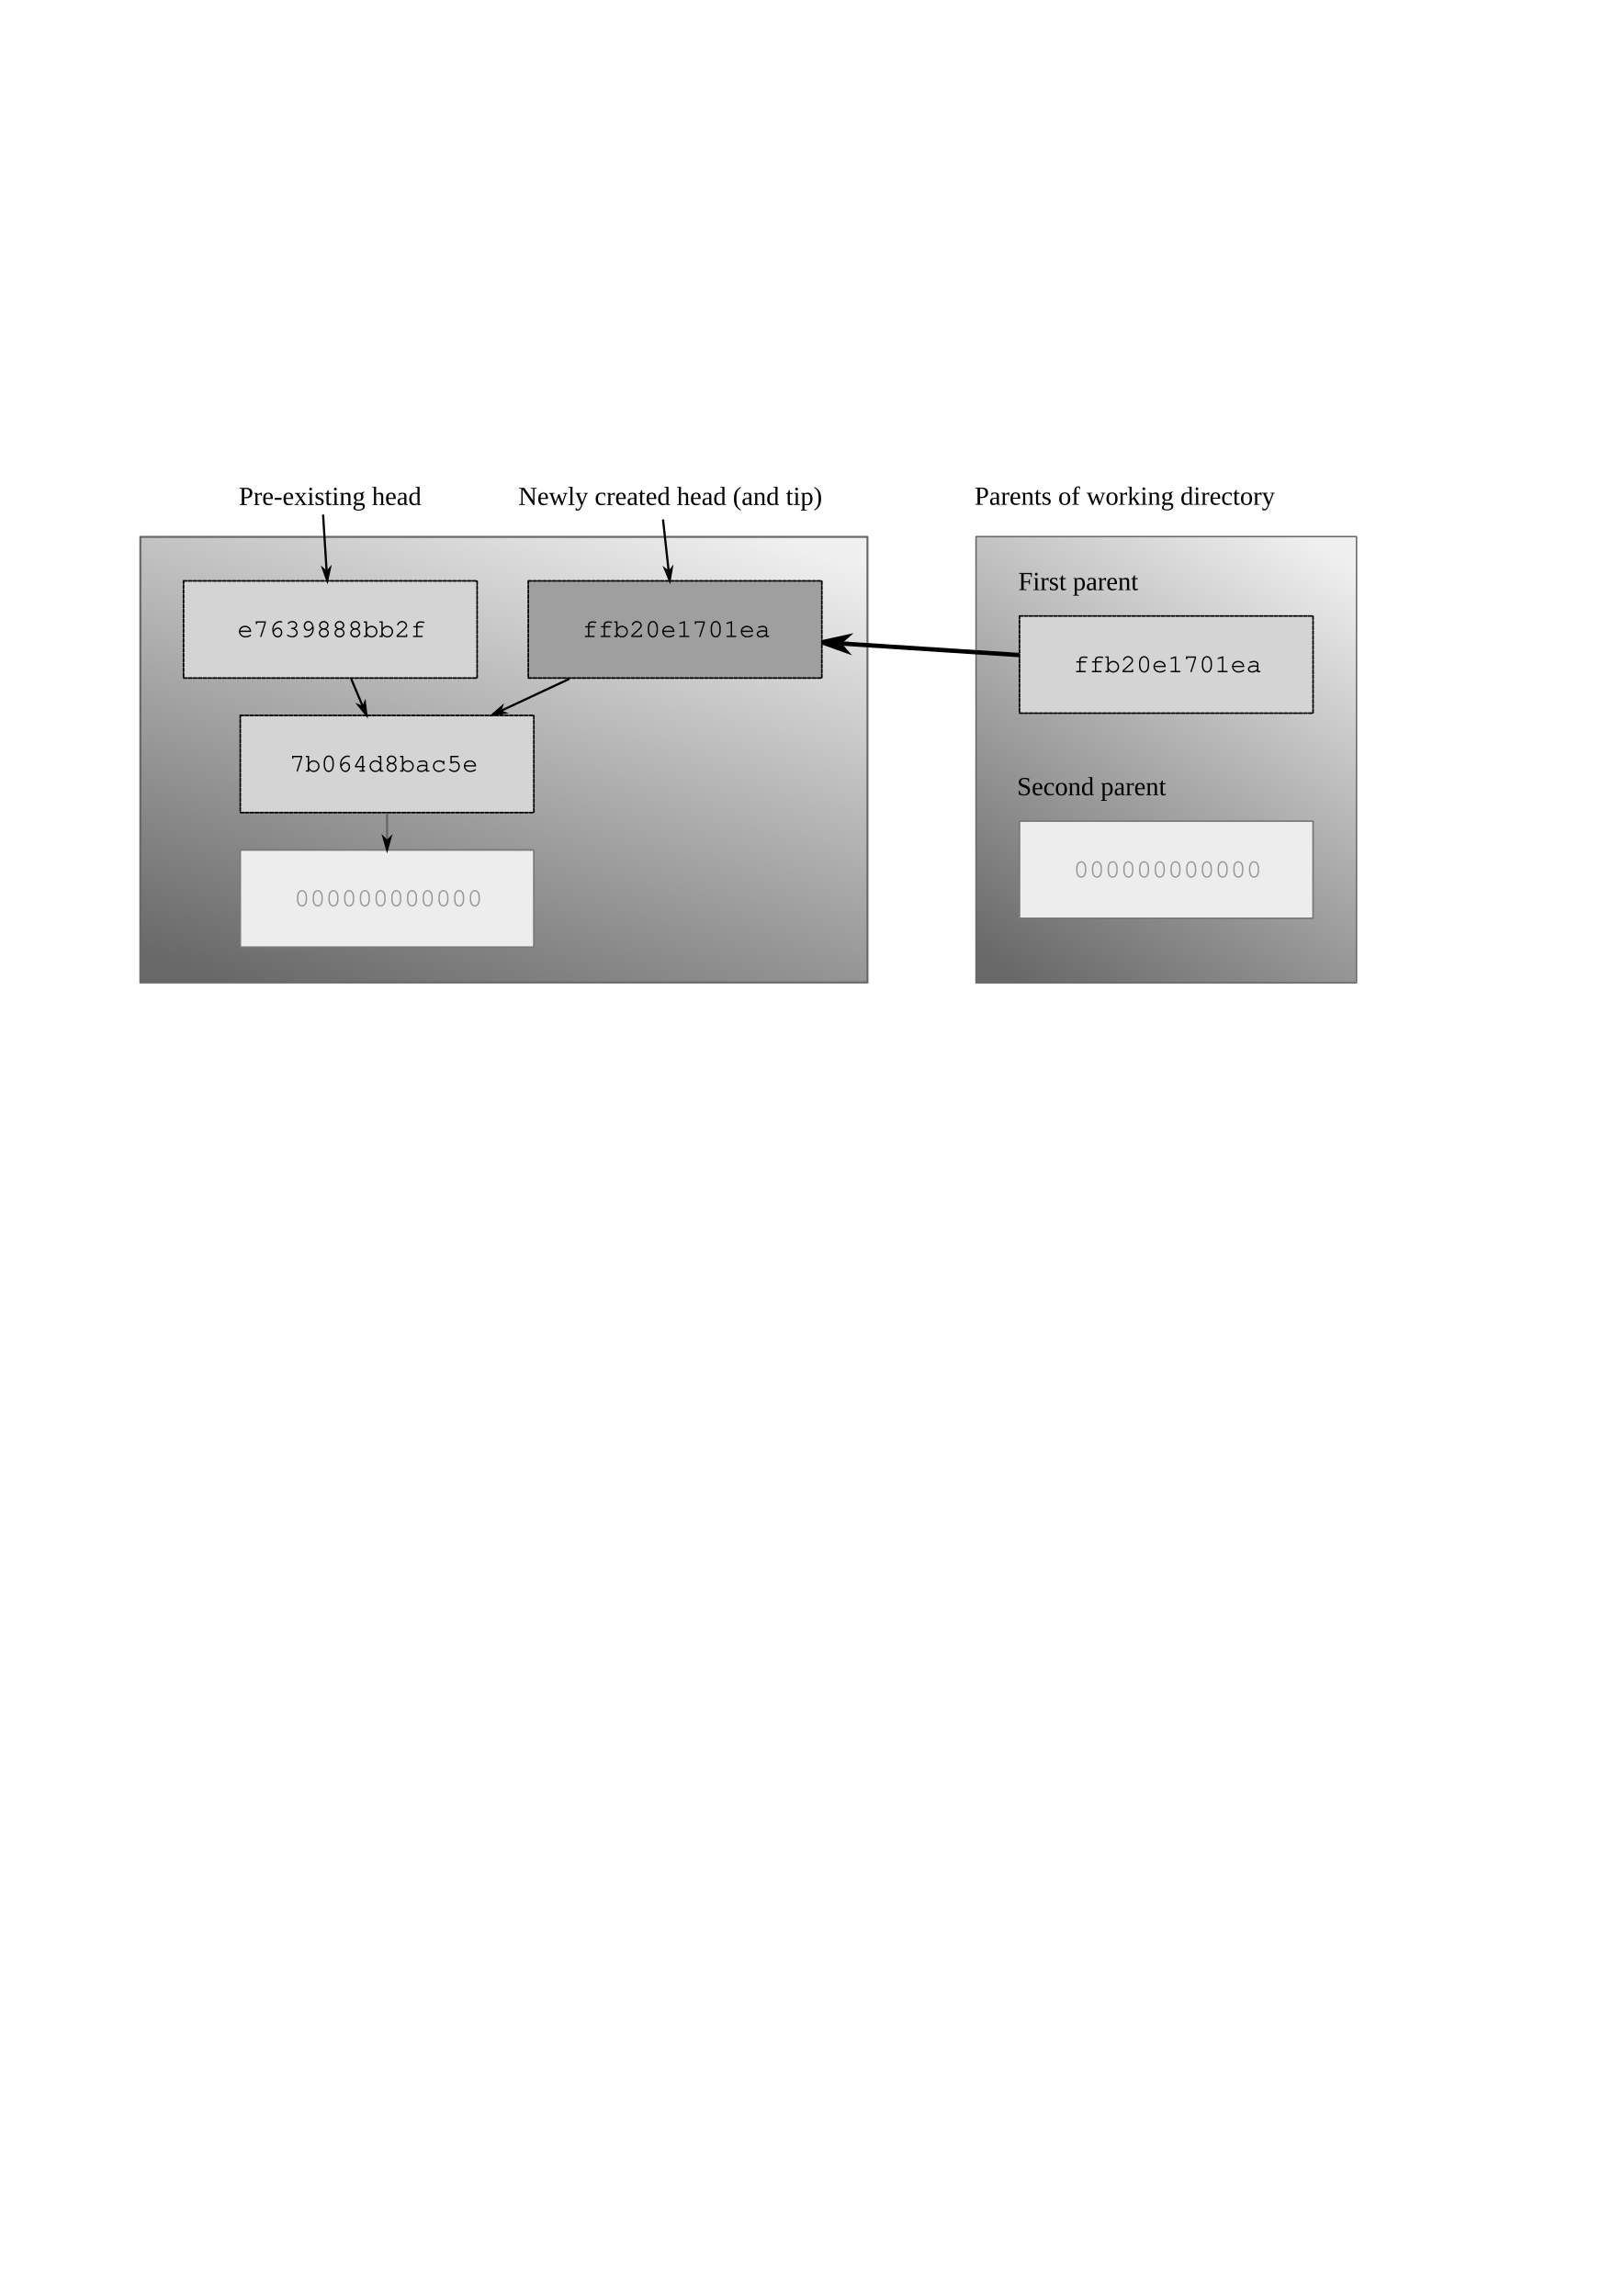
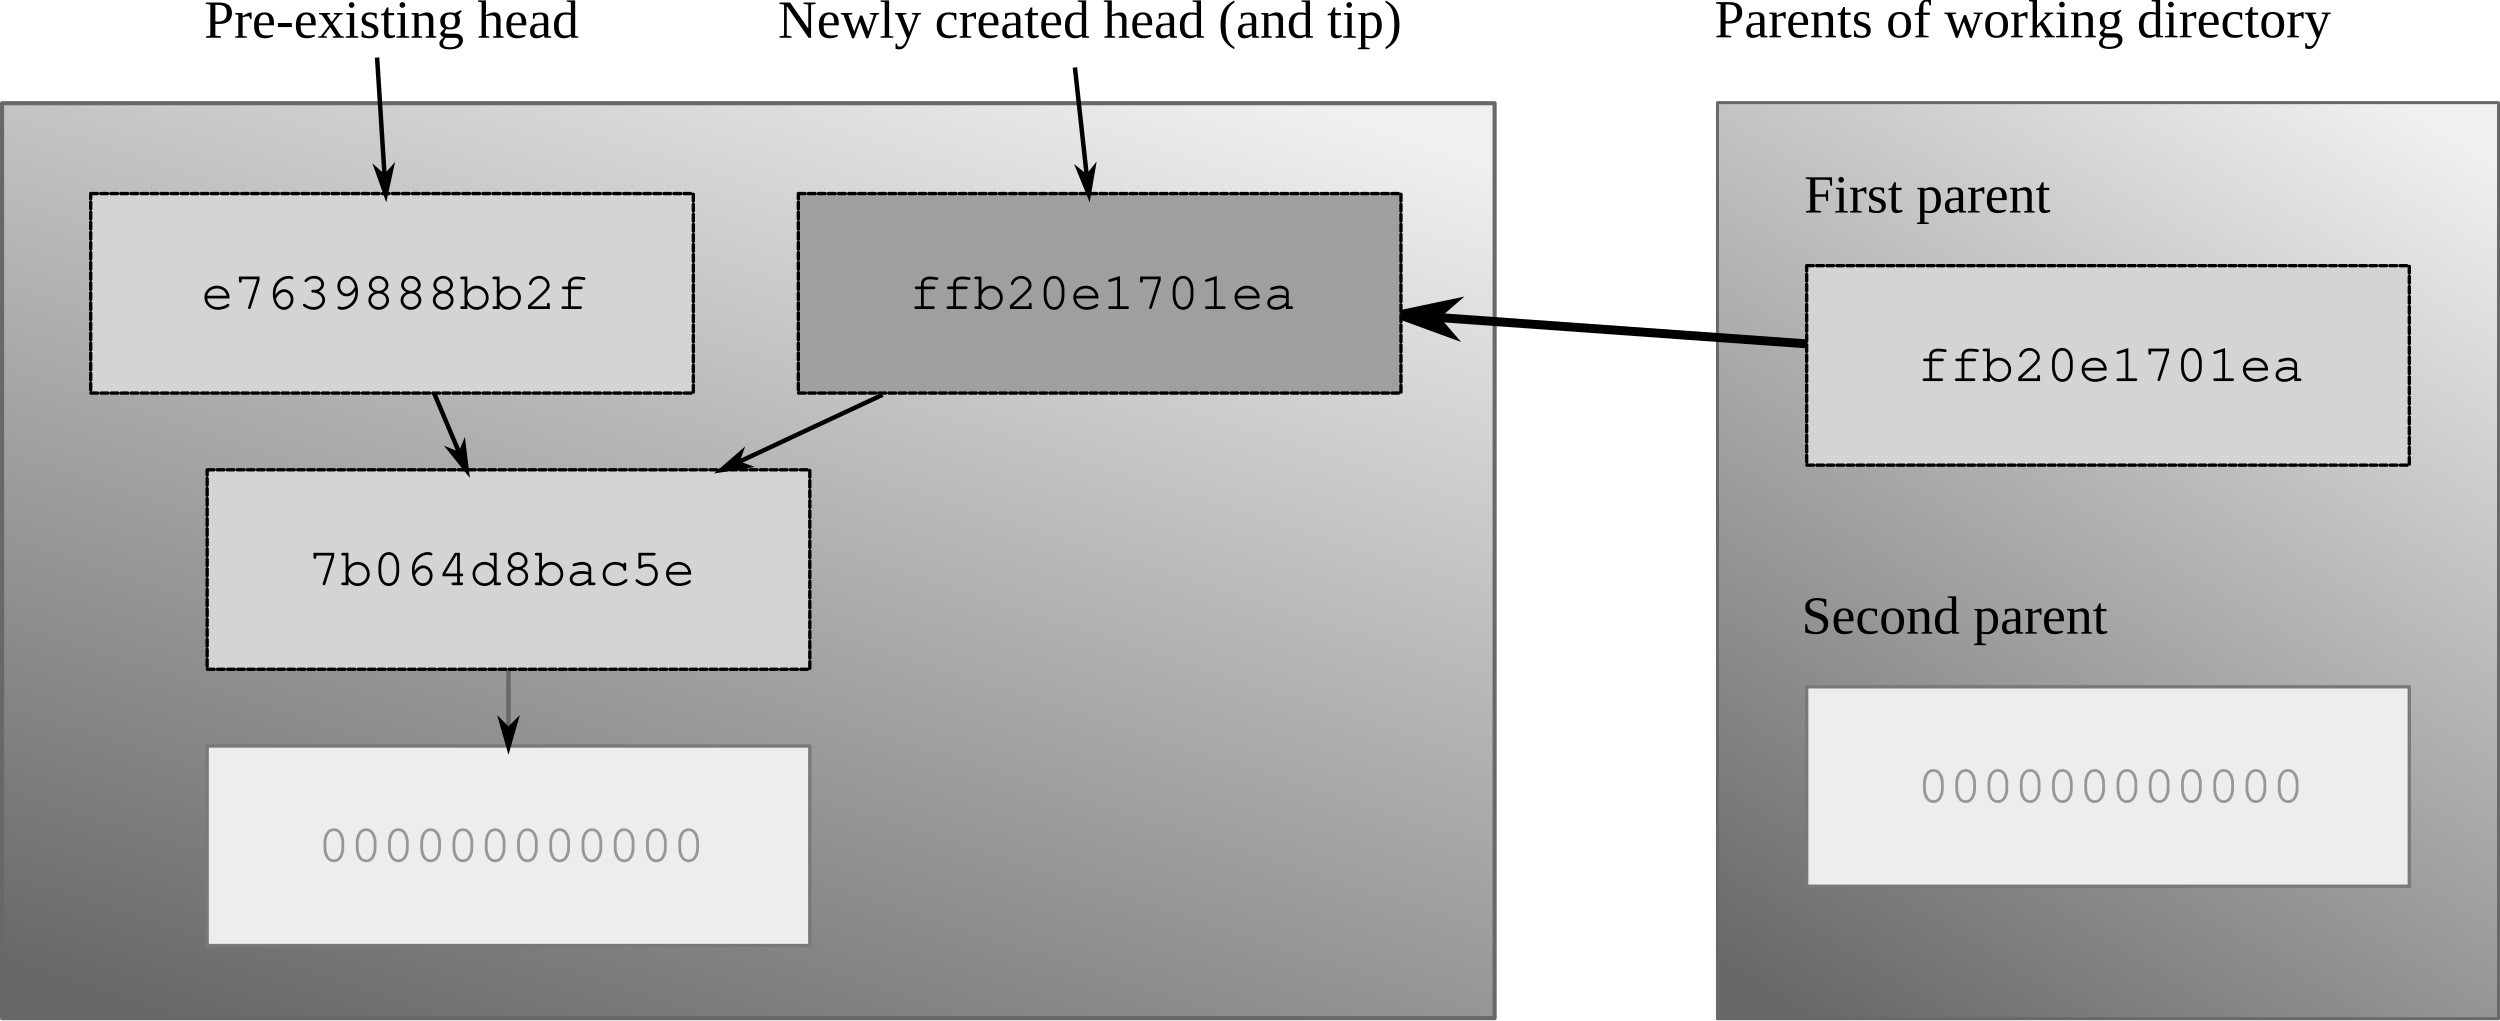
- <svg xmlns="http://www.w3.org/2000/svg" xmlns:xlink="http://www.w3.org/1999/xlink" width="744.094" height="1052.362" id="svg5971">
+ <svg xmlns="http://www.w3.org/2000/svg" xmlns:xlink="http://www.w3.org/1999/xlink" width="558.12" height="227.761" id="svg5971" version="1.1">
  <defs id="defs5973">
-     <marker orient="auto" refY="0.0" refX="0.0" id="Arrow1Mstart" style="overflow:visible">
-       <path id="path4855" d="M 0.0,0.0 L 5.0,-5.0 L -12.5,0.0 L 5.0,5.0 L 0.0,0.0 z " style="fill-rule:evenodd;stroke:#000000;stroke-width:1.0pt;marker-start:none" transform="scale(0.4) translate(10,0)" />
+     <marker orient="auto" refY="0" refX="0" id="Arrow1Mstart" style="overflow:visible">
+       <path id="path4855" d="M 0,0 5,-5 -12.5,0 5,5 Z" style="fill-rule:evenodd;stroke:#000000;stroke-width:1pt;marker-start:none" transform="matrix(0.4,0,0,0.4,4,0)" />
    </marker>
    <linearGradient id="linearGradient6049">
      <stop style="stop-color:#686868;stop-opacity:1;" offset="0" id="stop6051" />
      <stop style="stop-color:#f0f0f0;stop-opacity:1;" offset="1" id="stop6053" />
    </linearGradient>
-     <marker orient="auto" refY="0.0" refX="0.0" id="Arrow1Mend" style="overflow:visible;">
-       <path id="path4852" d="M 0.0,0.0 L 5.0,-5.0 L -12.5,0.0 L 5.0,5.0 L 0.0,0.0 z " style="fill-rule:evenodd;stroke:#000000;stroke-width:1.0pt;marker-start:none;" transform="scale(0.4) rotate(180) translate(10,0)" />
+     <marker orient="auto" refY="0" refX="0" id="Arrow1Mend" style="overflow:visible">
+       <path id="path4852" d="M 0,0 5,-5 -12.5,0 5,5 Z" style="fill-rule:evenodd;stroke:#000000;stroke-width:1pt;marker-start:none" transform="matrix(-0.4,0,0,-0.4,-4,0)" />
    </marker>
-     <linearGradient xlink:href="#linearGradient6049" id="linearGradient6083" gradientUnits="userSpaceOnUse" gradientTransform="translate(-240.0462,-8.633237e-6)" x1="333.912" y1="488.791" x2="508.945" y2="263.791" />
+     <linearGradient xlink:href="#linearGradient6049" id="linearGradient6083" gradientUnits="userSpaceOnUse" gradientTransform="translate(-240.0462)" x1="333.912" y1="488.791" x2="508.945" y2="263.791" />
    <linearGradient xlink:href="#linearGradient6049" id="linearGradient6142" gradientUnits="userSpaceOnUse" gradientTransform="translate(-42.00893,-30.49544)" x1="333.912" y1="488.791" x2="508.945" y2="263.791" />
-     <linearGradient xlink:href="#linearGradient6049" id="linearGradient6193" gradientUnits="userSpaceOnUse" gradientTransform="translate(-240.0462,-8.633237e-6)" x1="333.912" y1="488.791" x2="508.945" y2="263.791" />
+     <linearGradient xlink:href="#linearGradient6049" id="linearGradient6193" gradientUnits="userSpaceOnUse" gradientTransform="translate(-240.0462)" x1="333.912" y1="488.791" x2="508.945" y2="263.791" />
    <linearGradient xlink:href="#linearGradient6049" id="linearGradient6216" gradientUnits="userSpaceOnUse" gradientTransform="matrix(1.000474,0,0,0.790947,-240.246,50.9948)" x1="333.912" y1="488.791" x2="508.945" y2="263.791" />
    <linearGradient xlink:href="#linearGradient6049" id="linearGradient6232" gradientUnits="userSpaceOnUse" gradientTransform="matrix(1.000473,0,0,0.790947,-11.16012,50.85693)" x1="333.912" y1="488.791" x2="508.945" y2="263.791" />
    <linearGradient xlink:href="#linearGradient6049" id="linearGradient6445" gradientUnits="userSpaceOnUse" gradientTransform="matrix(1.000474,0,0,0.790947,-240.246,50.9948)" x1="333.912" y1="488.791" x2="508.945" y2="263.791" />
    <linearGradient xlink:href="#linearGradient6049" id="linearGradient6974" gradientUnits="userSpaceOnUse" gradientTransform="matrix(1.911882,0,0,0.789965,-574.7896,51.22599)" x1="333.912" y1="488.791" x2="508.945" y2="263.791" />
    <linearGradient xlink:href="#linearGradient6049" id="linearGradient6996" gradientUnits="userSpaceOnUse" gradientTransform="matrix(1.000473,0,0,0.790947,112.8399,50.85693)" x1="333.912" y1="488.791" x2="508.945" y2="263.791" />
  </defs>
-   <g id="layer1">
+   <g id="layer1" transform="translate(-63.86554,-223.0301)">
    <rect y="246.069" x="64.325" height="204.262" width="333.214" id="rect6047" style="fill:url(#linearGradient6974);fill-opacity:1;stroke:#686868;stroke-width:0.919;stroke-linecap:round;stroke-linejoin:round;stroke-miterlimit:4;stroke-dasharray:none;stroke-dashoffset:0;stroke-opacity:1" />
    <g id="g1935">
-       <rect y="266.244" x="84.114" height="44.537" width="134.537" id="rect5996" style="fill:#d4d4d4;fill-opacity:1;stroke:black;stroke-width:0.748;stroke-linecap:round;stroke-linejoin:round;stroke-miterlimit:4;stroke-dasharray:1.497, 0.748;stroke-dashoffset:0;stroke-opacity:1" />
-       <text id="text5998" y="292.004" x="108.796" style="font-size:12px;font-style:normal;font-weight:normal;fill:black;fill-opacity:1;stroke:none;stroke-width:1px;stroke-linecap:butt;stroke-linejoin:miter;stroke-opacity:1;font-family:Times New Roman" xml:space="preserve">
-         <tspan style="font-family:Courier" y="292.004" x="108.796" id="tspan6000">e7639888bb2f</tspan>
+       <rect y="266.244" x="84.114" height="44.537" width="134.537" id="rect5996" style="fill:#d4d4d4;fill-opacity:1;stroke:#000000;stroke-width:0.748;stroke-linecap:round;stroke-linejoin:round;stroke-miterlimit:4;stroke-dasharray:1.497, 0.748;stroke-dashoffset:0;stroke-opacity:1" />
+       <text id="text5998" y="292.004" x="108.796" style="font-style:normal;font-weight:normal;line-height:0%;font-family:'Times New Roman';fill:#000000;fill-opacity:1;stroke:none;stroke-width:1px;stroke-linecap:butt;stroke-linejoin:miter;stroke-opacity:1" xml:space="preserve">
+         <tspan style="font-size:12px;line-height:1.25;font-family:Courier" y="292.004" x="108.796" id="tspan6000">e7639888bb2f</tspan>
      </text>
    </g>
-     <g id="g6976" transform="translate(70,0)">
-       <rect y="327.91" x="40.114" height="44.537" width="134.537" id="rect6004" style="fill:#d4d4d4;fill-opacity:1;stroke:black;stroke-width:0.748;stroke-linecap:round;stroke-linejoin:round;stroke-miterlimit:4;stroke-dasharray:1.497, 0.748;stroke-dashoffset:0;stroke-opacity:1" />
-       <text id="text6006" y="353.671" x="62.654" style="font-size:12px;font-style:normal;font-weight:normal;fill:black;fill-opacity:1;stroke:none;stroke-width:1px;stroke-linecap:butt;stroke-linejoin:miter;stroke-opacity:1;font-family:Times New Roman" xml:space="preserve">
-         <tspan style="font-family:Courier" y="353.671" x="62.654" id="tspan6008">7b064d8bac5e</tspan>
+     <g id="g6976" transform="translate(70)">
+       <rect y="327.91" x="40.114" height="44.537" width="134.537" id="rect6004" style="fill:#d4d4d4;fill-opacity:1;stroke:#000000;stroke-width:0.748;stroke-linecap:round;stroke-linejoin:round;stroke-miterlimit:4;stroke-dasharray:1.497, 0.748;stroke-dashoffset:0;stroke-opacity:1" />
+       <text id="text6006" y="353.671" x="62.654" style="font-style:normal;font-weight:normal;line-height:0%;font-family:'Times New Roman';fill:#000000;fill-opacity:1;stroke:none;stroke-width:1px;stroke-linecap:butt;stroke-linejoin:miter;stroke-opacity:1" xml:space="preserve">
+         <tspan style="font-size:12px;line-height:1.25;font-family:Courier" y="353.671" x="62.654" id="tspan6008">7b064d8bac5e</tspan>
      </text>
    </g>
-     <path id="path6020" d="M 160.929,311.155 L 167.836,327.536" style="fill:none;fill-opacity:0.75;fill-rule:evenodd;stroke:black;stroke-width:1px;stroke-linecap:butt;stroke-linejoin:miter;marker-end:url(#Arrow1Mend);stroke-opacity:1;display:inline" />
+     <path id="path6020" d="m 160.771,310.781 7.222,17.129" style="display:inline;fill:none;fill-opacity:0.75;fill-rule:evenodd;stroke:#000000;stroke-width:1px;stroke-linecap:butt;stroke-linejoin:miter;stroke-opacity:1;marker-end:url(#Arrow1Mend)" />
    <rect style="fill:#ededed;fill-opacity:1;stroke:#797979;stroke-width:0.748;stroke-linecap:round;stroke-linejoin:round;stroke-miterlimit:4;stroke-dasharray:none;stroke-dashoffset:0;stroke-opacity:1" id="rect6039" width="134.537" height="44.537" x="110.114" y="389.577" />
-     <text xml:space="preserve" style="font-size:12px;font-style:normal;font-weight:normal;fill:#979797;fill-opacity:1;stroke:none;stroke-width:1px;stroke-linecap:butt;stroke-linejoin:miter;stroke-opacity:1;font-family:Times New Roman" x="134.797" y="415.338" id="text6041">
-       <tspan id="tspan6043" x="134.797" y="415.338" style="fill:#979797;fill-opacity:1;font-family:Courier">000000000000</tspan>
+     <text xml:space="preserve" style="font-style:normal;font-weight:normal;line-height:0%;font-family:'Times New Roman';fill:#979797;fill-opacity:1;stroke:none;stroke-width:1px;stroke-linecap:butt;stroke-linejoin:miter;stroke-opacity:1" x="134.797" y="415.338" id="text6041">
+       <tspan id="tspan6043" x="134.797" y="415.338" style="font-size:12px;line-height:1.25;font-family:Courier;fill:#979797;fill-opacity:1">000000000000</tspan>
    </text>
-     <path id="path6045" d="M 177.382,372.822 L 177.382,389.203" style="fill:none;fill-opacity:0.75;fill-rule:evenodd;stroke:#686868;stroke-width:1px;stroke-linecap:butt;stroke-linejoin:miter;marker-end:url(#Arrow1Mend);stroke-opacity:1" />
+     <path id="path6045" d="m 177.382,372.822 -3e-5,16.755" style="fill:none;fill-opacity:0.75;fill-rule:evenodd;stroke:#686868;stroke-width:1px;stroke-linecap:butt;stroke-linejoin:miter;stroke-opacity:1;marker-end:url(#Arrow1Mend)" />
    <rect y="245.942" x="447.284" height="204.516" width="174.368" id="rect6140" style="fill:url(#linearGradient6996);fill-opacity:1;stroke:#686868;stroke-width:0.665;stroke-linecap:round;stroke-linejoin:round;stroke-miterlimit:4;stroke-dasharray:none;stroke-dashoffset:0;stroke-opacity:1" />
    <g id="g6130" transform="translate(152.3254,24.38544)">
-       <rect style="fill:#d4d4d4;fill-opacity:1;stroke:black;stroke-width:0.748;stroke-linecap:round;stroke-linejoin:round;stroke-miterlimit:4;stroke-dasharray:1.497, 0.748;stroke-dashoffset:0;stroke-opacity:1" id="rect6106" width="134.537" height="44.537" x="314.874" y="257.951" />
-       <text xml:space="preserve" style="font-size:12px;font-style:normal;font-weight:normal;fill:black;fill-opacity:1;stroke:none;stroke-width:1px;stroke-linecap:butt;stroke-linejoin:miter;stroke-opacity:1;font-family:Times New Roman" x="339.557" y="283.711" id="text6108">
-         <tspan id="tspan6110" x="339.557" y="283.711" style="font-family:Courier">ffb20e1701ea</tspan>
+       <rect style="fill:#d4d4d4;fill-opacity:1;stroke:#000000;stroke-width:0.748;stroke-linecap:round;stroke-linejoin:round;stroke-miterlimit:4;stroke-dasharray:1.497, 0.748;stroke-dashoffset:0;stroke-opacity:1" id="rect6106" width="134.537" height="44.537" x="314.874" y="257.951" />
+       <text xml:space="preserve" style="font-style:normal;font-weight:normal;line-height:0%;font-family:'Times New Roman';fill:#000000;fill-opacity:1;stroke:none;stroke-width:1px;stroke-linecap:butt;stroke-linejoin:miter;stroke-opacity:1" x="339.557" y="283.711" id="text6108">
+         <tspan id="tspan6110" x="339.557" y="283.711" style="font-size:12px;line-height:1.25;font-family:Courier">ffb20e1701ea</tspan>
      </text>
    </g>
    <g id="g6135" transform="translate(153.0396,49.83106)">
      <rect style="fill:#ededed;fill-opacity:1;stroke:#797979;stroke-width:0.748;stroke-linecap:round;stroke-linejoin:round;stroke-miterlimit:4;stroke-dasharray:none;stroke-dashoffset:0;stroke-opacity:1" id="rect6112" width="134.537" height="44.537" x="314.16" y="326.522" />
-       <text xml:space="preserve" style="font-size:12px;font-style:normal;font-weight:normal;fill:#979797;fill-opacity:1;stroke:none;stroke-width:1px;stroke-linecap:butt;stroke-linejoin:miter;stroke-opacity:1;font-family:Times New Roman" x="338.843" y="352.283" id="text6114">
-         <tspan id="tspan6116" x="338.843" y="352.283" style="fill:#979797;fill-opacity:1;font-family:Courier">000000000000</tspan>
+       <text xml:space="preserve" style="font-style:normal;font-weight:normal;line-height:0%;font-family:'Times New Roman';fill:#979797;fill-opacity:1;stroke:none;stroke-width:1px;stroke-linecap:butt;stroke-linejoin:miter;stroke-opacity:1" x="338.843" y="352.283" id="text6114">
+         <tspan id="tspan6116" x="338.843" y="352.283" style="font-size:12px;line-height:1.25;font-family:Courier;fill:#979797;fill-opacity:1">000000000000</tspan>
      </text>
    </g>
-     <text xml:space="preserve" style="font-size:12px;font-style:normal;font-weight:normal;fill:black;fill-opacity:1;stroke:none;stroke-width:1px;stroke-linecap:butt;stroke-linejoin:miter;stroke-opacity:1;font-family:Times New Roman" x="466.632" y="270.479" id="text6118">
-       <tspan id="tspan6120" x="466.632" y="270.479">First parent</tspan>
+     <text xml:space="preserve" style="font-style:normal;font-weight:normal;line-height:0%;font-family:'Times New Roman';fill:#000000;fill-opacity:1;stroke:none;stroke-width:1px;stroke-linecap:butt;stroke-linejoin:miter;stroke-opacity:1" x="466.632" y="270.479" id="text6118">
+       <tspan id="tspan6120" x="466.632" y="270.479" style="font-size:12px;line-height:1.25">First parent</tspan>
    </text>
-     <text xml:space="preserve" style="font-size:12px;font-style:normal;font-weight:normal;fill:black;fill-opacity:1;stroke:none;stroke-width:1px;stroke-linecap:butt;stroke-linejoin:miter;stroke-opacity:1;font-family:Times New Roman" x="466.075" y="364.496" id="text6122">
-       <tspan id="tspan6124" x="466.075" y="364.496">Second parent</tspan>
+     <text xml:space="preserve" style="font-style:normal;font-weight:normal;line-height:0%;font-family:'Times New Roman';fill:#000000;fill-opacity:1;stroke:none;stroke-width:1px;stroke-linecap:butt;stroke-linejoin:miter;stroke-opacity:1" x="466.075" y="364.496" id="text6122">
+       <tspan id="tspan6124" x="466.075" y="364.496" style="font-size:12px;line-height:1.25">Second parent</tspan>
    </text>
-     <text xml:space="preserve" style="font-size:12px;font-style:normal;font-weight:normal;fill:black;fill-opacity:1;stroke:none;stroke-width:1px;stroke-linecap:butt;stroke-linejoin:miter;stroke-opacity:1;font-family:Times New Roman" x="446.617" y="231.362" id="text6195">
-       <tspan id="tspan6197" x="446.617" y="231.362">Parents of working directory</tspan>
+     <text xml:space="preserve" style="font-style:normal;font-weight:normal;line-height:0%;font-family:'Times New Roman';fill:#000000;fill-opacity:1;stroke:none;stroke-width:1px;stroke-linecap:butt;stroke-linejoin:miter;stroke-opacity:1" x="446.617" y="231.362" id="text6195">
+       <tspan id="tspan6197" x="446.617" y="231.362" style="font-size:12px;line-height:1.25">Parents of working directory</tspan>
    </text>
-     <path style="fill:none;fill-opacity:0.75;fill-rule:evenodd;stroke:black;stroke-width:2;stroke-linecap:butt;stroke-linejoin:miter;marker-end:url(#Arrow1Mend);stroke-miterlimit:4;stroke-dasharray:none;stroke-opacity:1;display:inline" d="M 466.825,300.22 L 377.002,294.397" id="path6266" />
-     <path style="fill:none;fill-opacity:0.75;fill-rule:evenodd;stroke:black;stroke-width:1px;stroke-linecap:butt;stroke-linejoin:miter;stroke-opacity:1" d="M 665.122,418.176 L 665.122,418.176" id="path6270" />
+     <path style="display:inline;fill:none;fill-opacity:0.75;fill-rule:evenodd;stroke:#000000;stroke-width:2;stroke-linecap:butt;stroke-linejoin:miter;stroke-miterlimit:4;stroke-dasharray:none;stroke-opacity:1;marker-end:url(#Arrow1Mend)" d="m 467.2,299.796 -90.572,-6.475" id="path6266" />
    <g id="g2845">
-       <rect y="266.244" x="242.09" height="44.537" width="134.537" id="rect1925" style="fill:#9f9f9f;fill-opacity:1;stroke:black;stroke-width:0.748;stroke-linecap:round;stroke-linejoin:round;stroke-miterlimit:4;stroke-dasharray:1.497, 0.748;stroke-dashoffset:0;stroke-opacity:1" />
-       <text id="text1927" y="292.004" x="266.773" style="font-size:12px;font-style:normal;font-weight:normal;fill:black;fill-opacity:1;stroke:none;stroke-width:1px;stroke-linecap:butt;stroke-linejoin:miter;stroke-opacity:1;font-family:Times New Roman" xml:space="preserve">
-         <tspan style="font-family:Courier" y="292.004" x="266.773" id="tspan1929">ffb20e1701ea</tspan>
+       <rect y="266.244" x="242.09" height="44.537" width="134.537" id="rect1925" style="fill:#9f9f9f;fill-opacity:1;stroke:#000000;stroke-width:0.748;stroke-linecap:round;stroke-linejoin:round;stroke-miterlimit:4;stroke-dasharray:1.497, 0.748;stroke-dashoffset:0;stroke-opacity:1" />
+       <text id="text1927" y="292.004" x="266.773" style="font-style:normal;font-weight:normal;line-height:0%;font-family:'Times New Roman';fill:#000000;fill-opacity:1;stroke:none;stroke-width:1px;stroke-linecap:butt;stroke-linejoin:miter;stroke-opacity:1" xml:space="preserve">
+         <tspan style="font-size:12px;line-height:1.25;font-family:Courier" y="292.004" x="266.773" id="tspan1929">ffb20e1701ea</tspan>
      </text>
    </g>
-     <path id="path1933" d="M 260.9,311.155 L 225.842,327.536" style="fill:none;fill-opacity:0.75;fill-rule:evenodd;stroke:black;stroke-width:1px;stroke-linecap:butt;stroke-linejoin:miter;marker-end:url(#Arrow1Mend);stroke-opacity:1;display:inline" />
-     <text xml:space="preserve" style="font-size:12px;font-style:normal;font-weight:normal;fill:black;fill-opacity:1;stroke:none;stroke-width:1px;stroke-linecap:butt;stroke-linejoin:miter;stroke-opacity:1;font-family:Times New Roman" x="109.456" y="231.455" id="text2837">
-       <tspan id="tspan2839" x="109.456" y="231.455">Pre-existing head</tspan>
+     <path id="path1933" d="M 260.9,311.155 225.041,327.91" style="display:inline;fill:none;fill-opacity:0.75;fill-rule:evenodd;stroke:#000000;stroke-width:1px;stroke-linecap:butt;stroke-linejoin:miter;stroke-opacity:1;marker-end:url(#Arrow1Mend)" />
+     <text xml:space="preserve" style="font-style:normal;font-weight:normal;line-height:0%;font-family:'Times New Roman';fill:#000000;fill-opacity:1;stroke:none;stroke-width:1px;stroke-linecap:butt;stroke-linejoin:miter;stroke-opacity:1" x="109.456" y="231.455" id="text2837">
+       <tspan id="tspan2839" x="109.456" y="231.455" style="font-size:12px;line-height:1.25">Pre-existing head</tspan>
    </text>
-     <text xml:space="preserve" style="font-size:12px;font-style:normal;font-weight:normal;fill:black;fill-opacity:1;stroke:none;stroke-width:1px;stroke-linecap:butt;stroke-linejoin:miter;stroke-opacity:1;font-family:Times New Roman" x="237.542" y="231.455" id="text2841">
-       <tspan id="tspan2843" x="237.542" y="231.455">Newly created head (and tip)</tspan>
+     <text xml:space="preserve" style="font-style:normal;font-weight:normal;line-height:0%;font-family:'Times New Roman';fill:#000000;fill-opacity:1;stroke:none;stroke-width:1px;stroke-linecap:butt;stroke-linejoin:miter;stroke-opacity:1" x="237.542" y="231.455" id="text2841">
+       <tspan id="tspan2843" x="237.542" y="231.455" style="font-size:12px;line-height:1.25">Newly created head (and tip)</tspan>
    </text>
-     <path style="fill:none;fill-opacity:0.75;fill-rule:evenodd;stroke:black;stroke-width:1px;stroke-linecap:butt;stroke-linejoin:miter;stroke-opacity:1;marker-end:url(#Arrow1Mend)" d="M 148.05,235.875 L 149.949,265.87" id="path2850" />
-     <path style="fill:none;fill-opacity:0.75;fill-rule:evenodd;stroke:black;stroke-width:1px;stroke-linecap:butt;stroke-linejoin:miter;stroke-opacity:1;marker-end:url(#Arrow1Mend)" d="M 303.835,238.085 L 306.879,265.87" id="path2852" />
+     <path style="fill:none;fill-opacity:0.75;fill-rule:evenodd;stroke:#000000;stroke-width:1px;stroke-linecap:butt;stroke-linejoin:miter;stroke-opacity:1;marker-end:url(#Arrow1Mend)" d="m 148.05,235.875 1.922,30.369" id="path2850" />
+     <path style="fill:none;fill-opacity:0.75;fill-rule:evenodd;stroke:#000000;stroke-width:1px;stroke-linecap:butt;stroke-linejoin:miter;stroke-opacity:1;marker-end:url(#Arrow1Mend)" d="m 303.835,238.085 3.085,28.159" id="path2852" />
  </g>
</svg>
